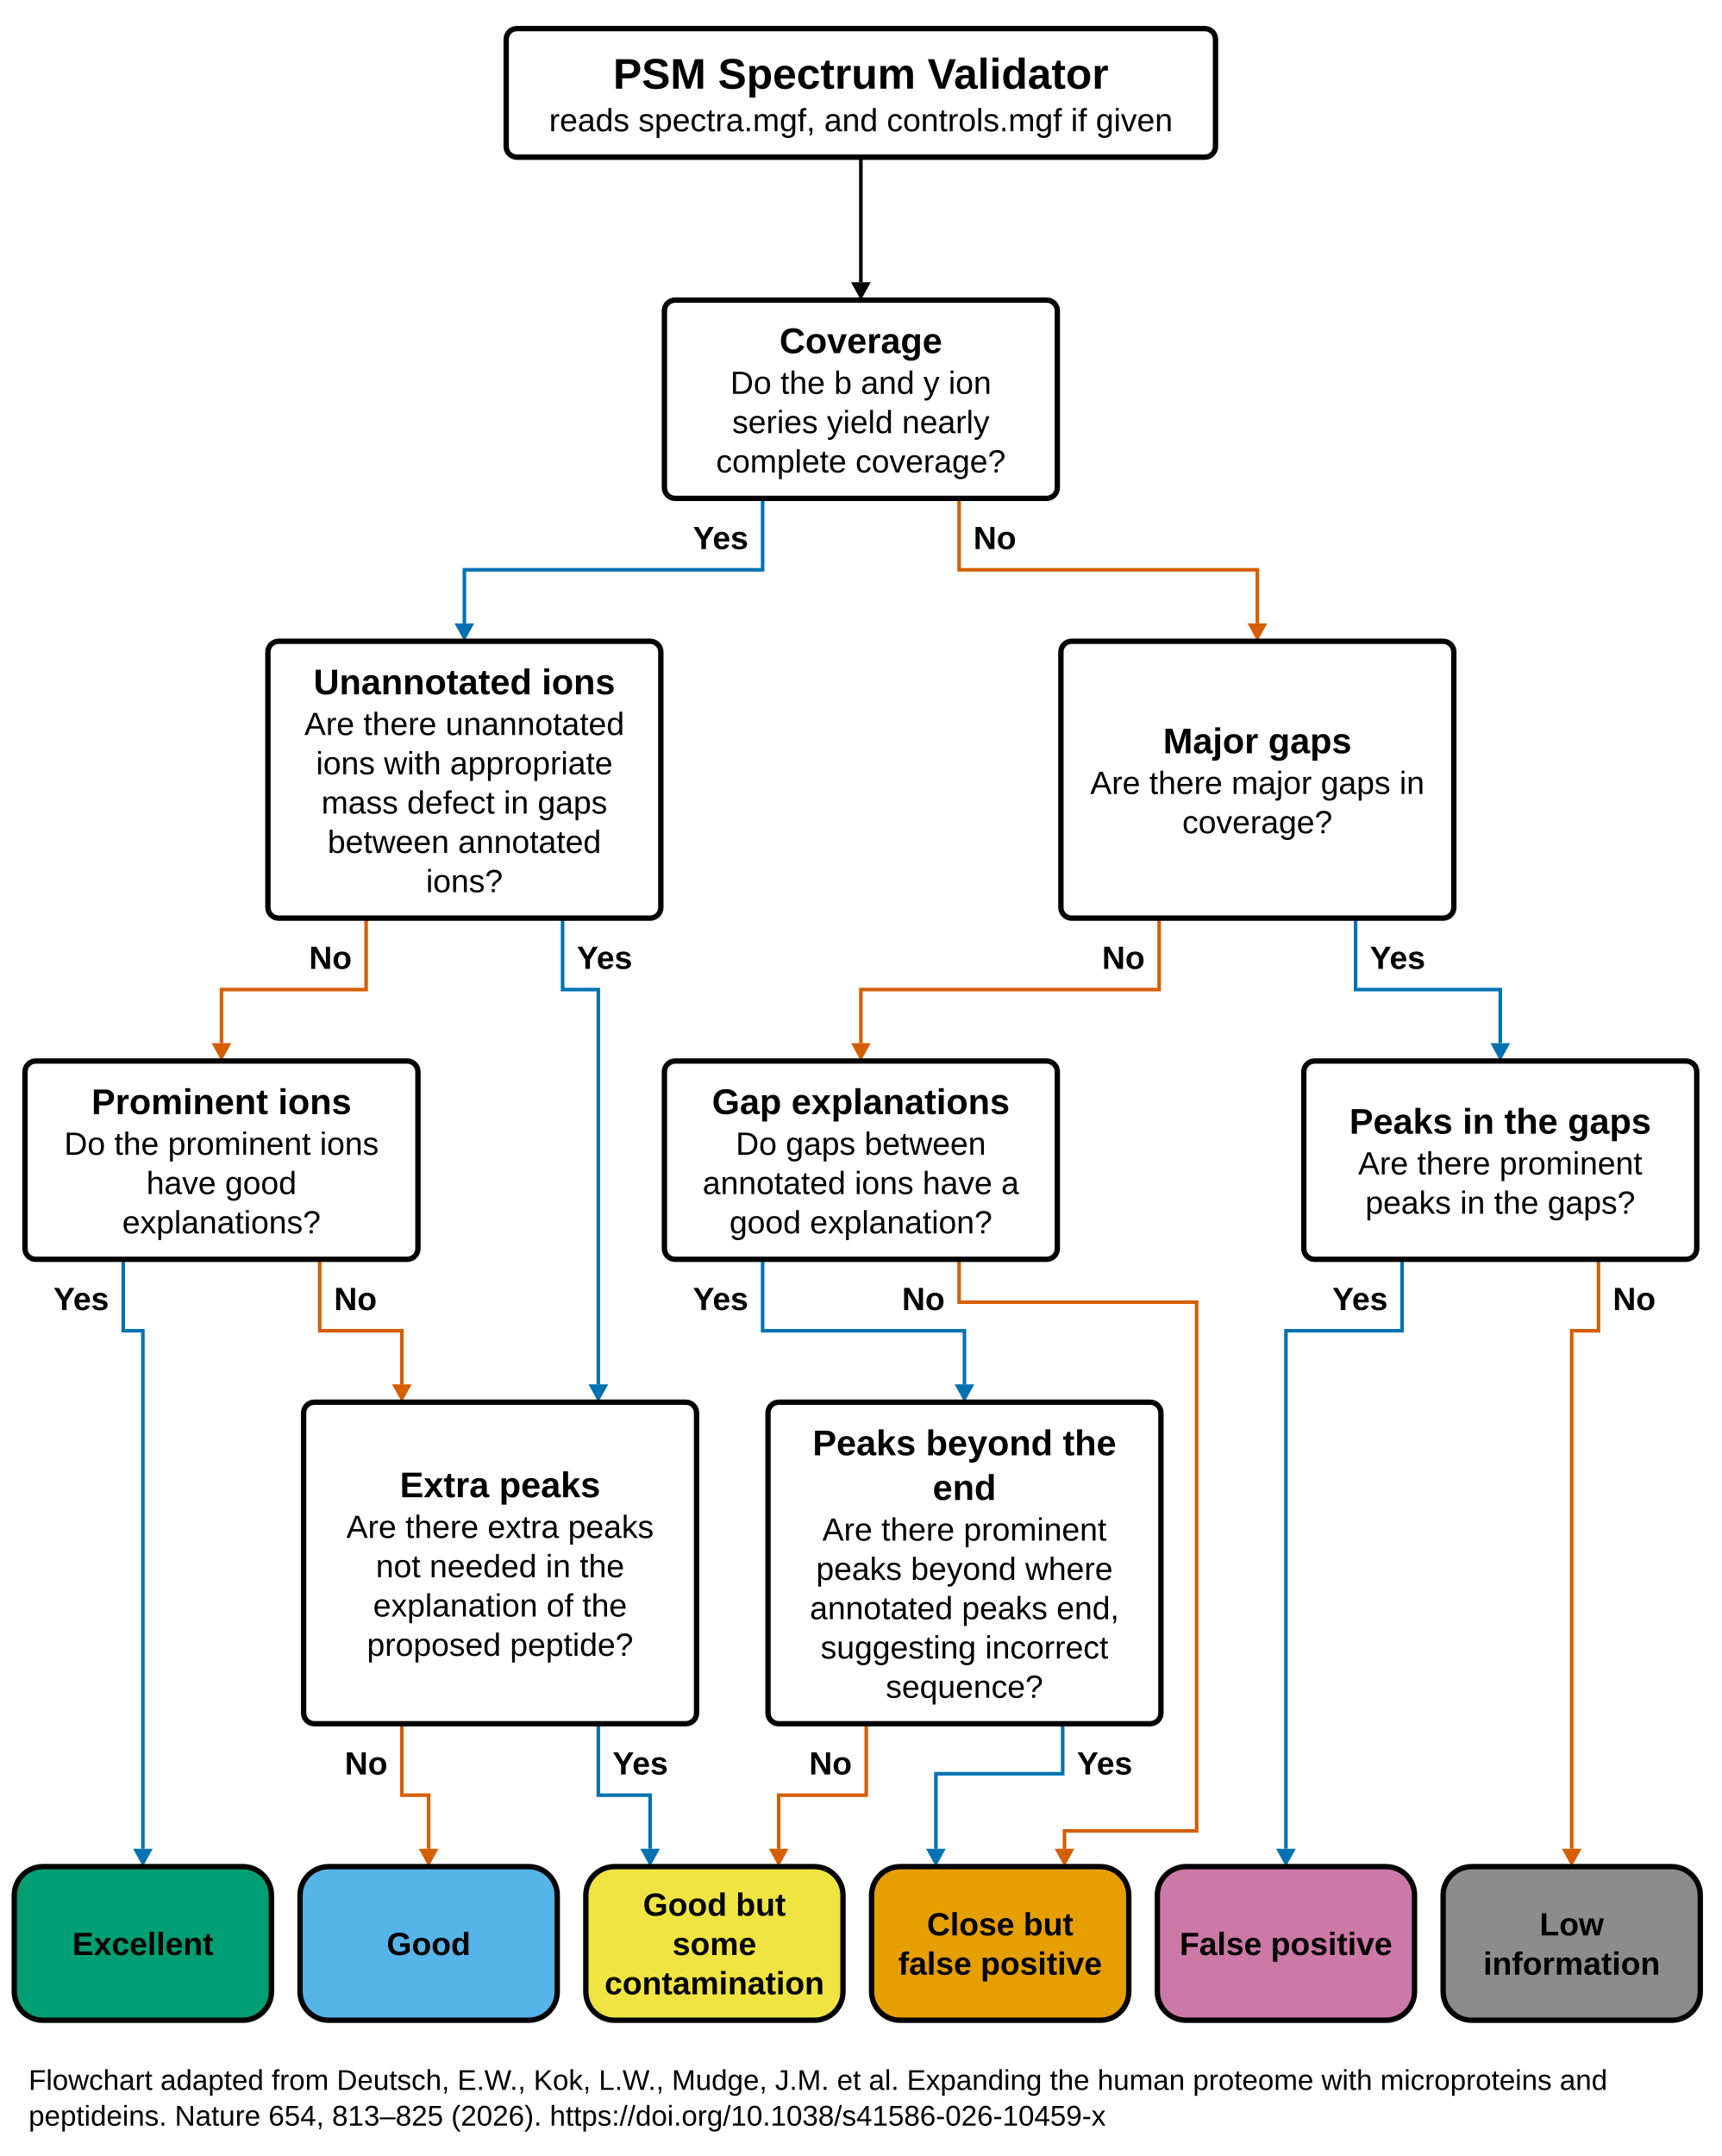
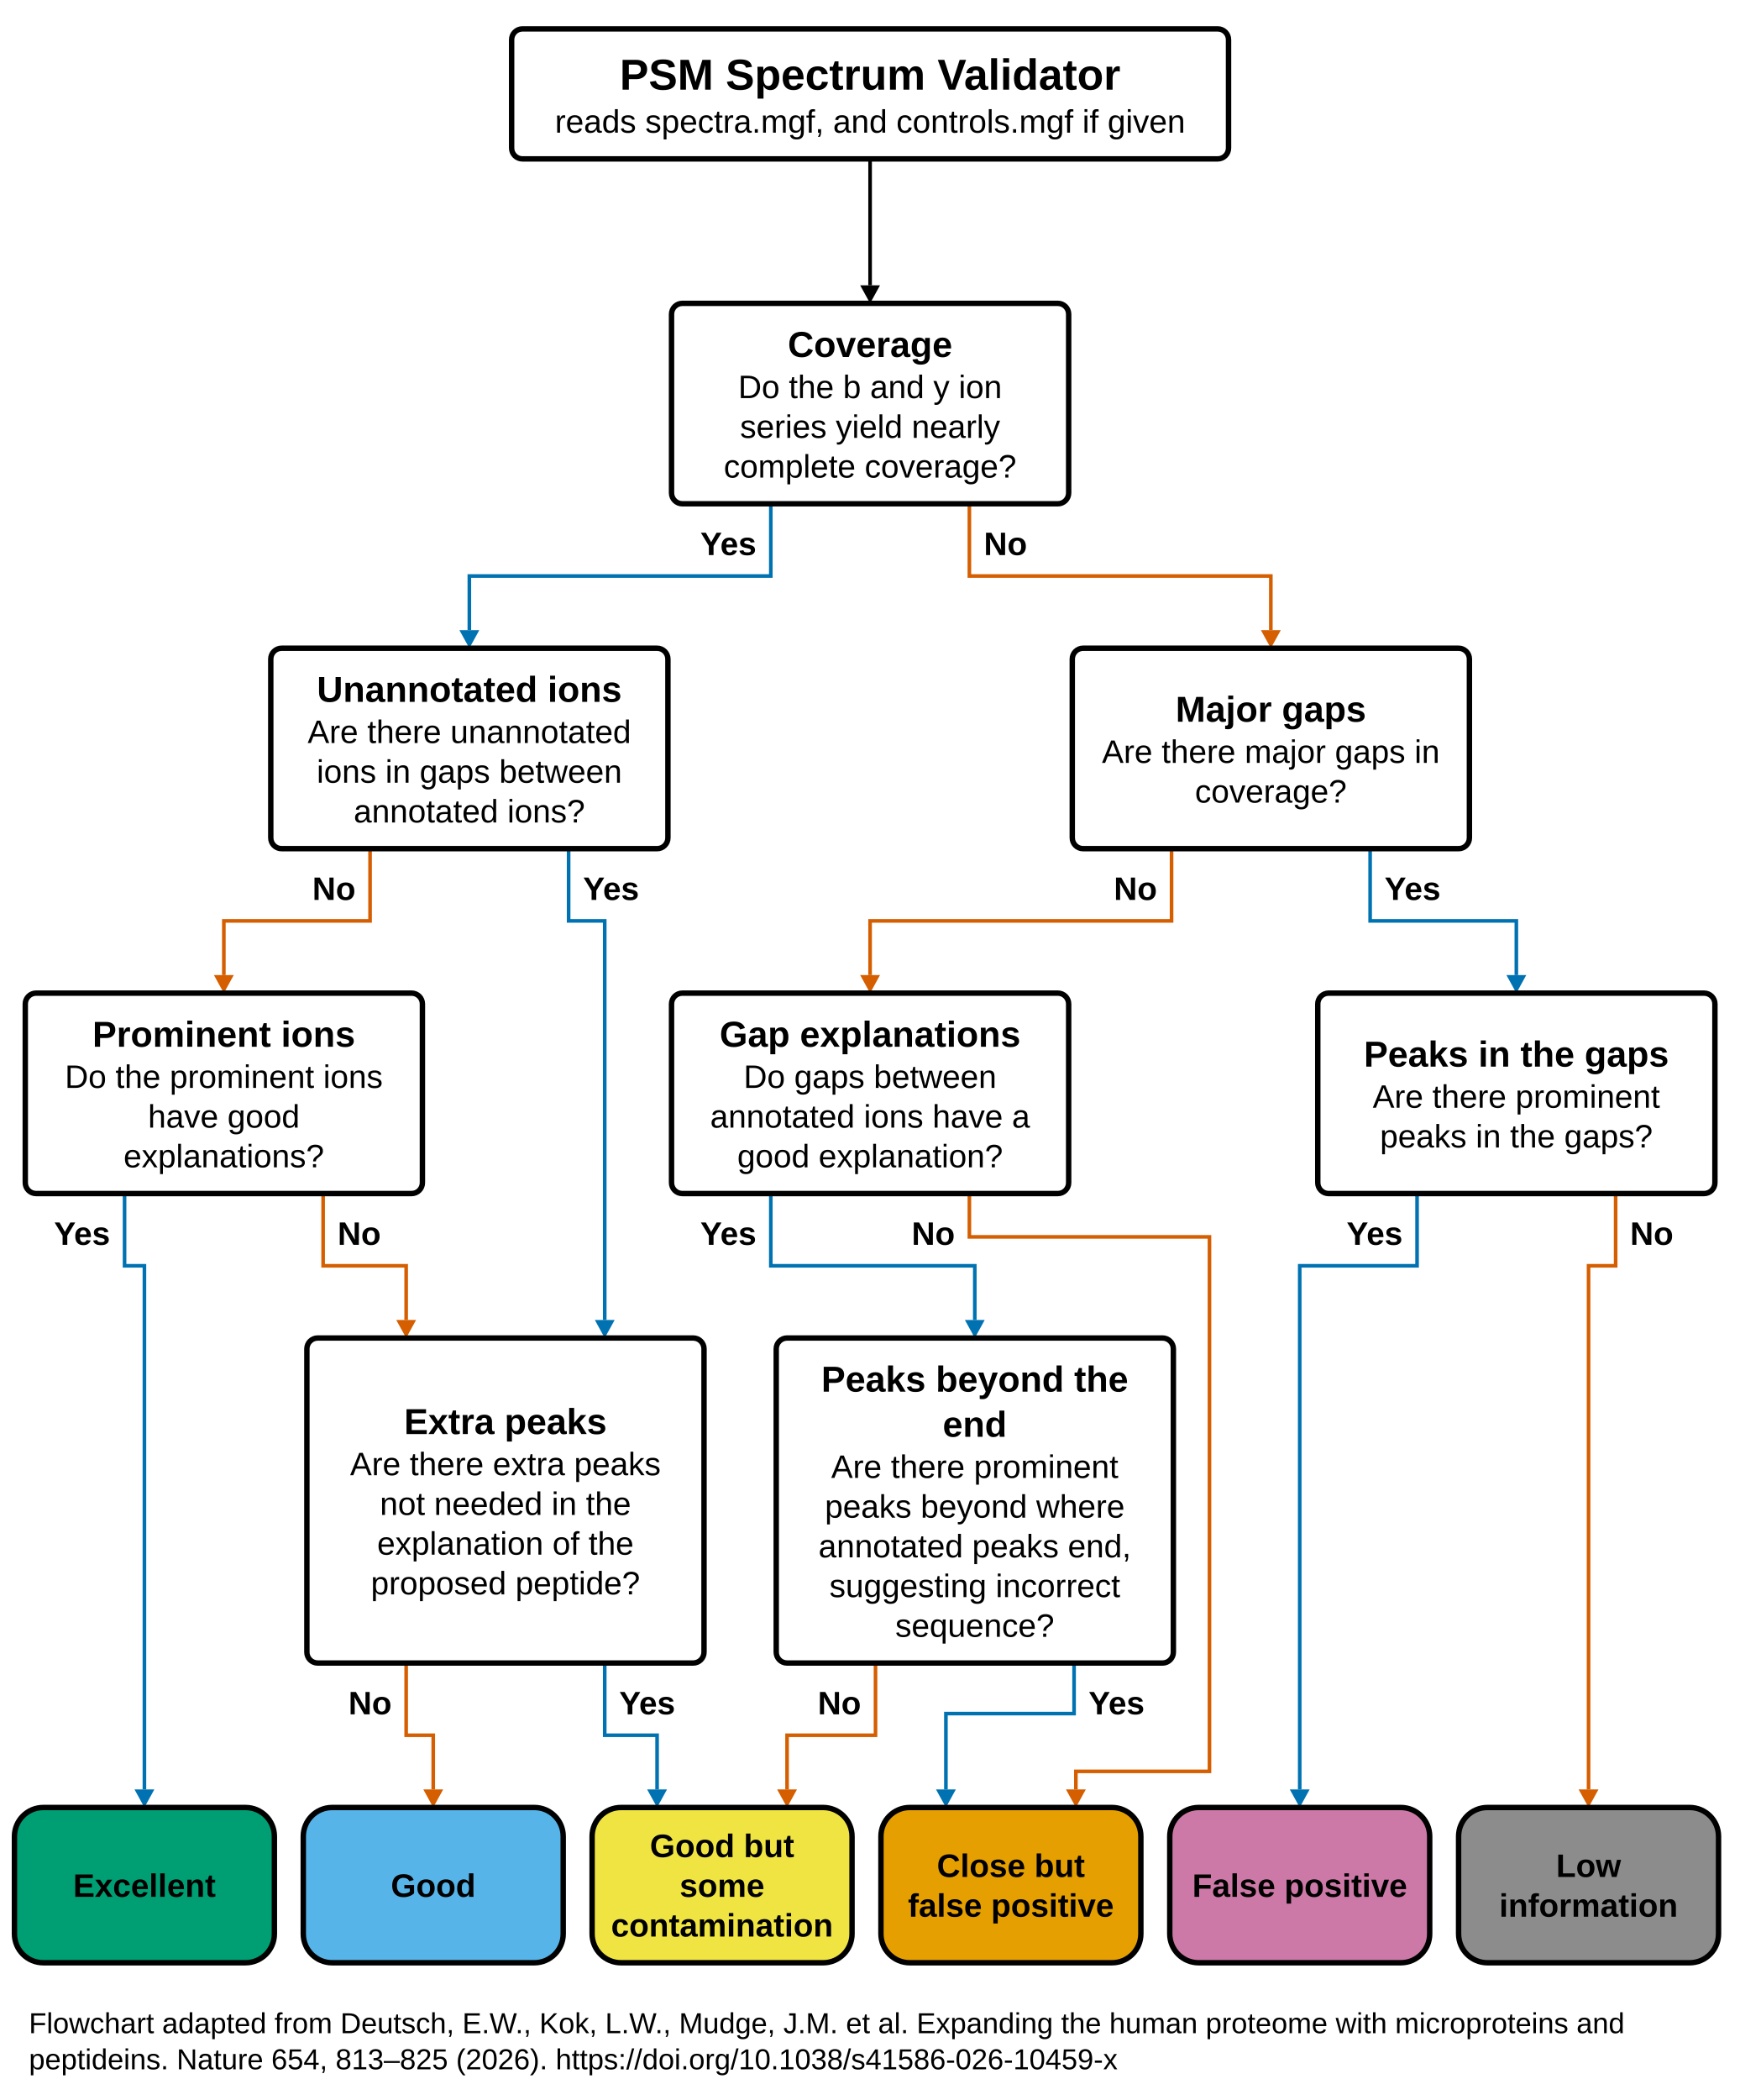
- <svg xmlns="http://www.w3.org/2000/svg" width="170mm" height="212.9mm" viewBox="0 0 481.89 603.5">
+ <svg xmlns="http://www.w3.org/2000/svg" width="170mm" height="205.14mm" viewBox="0 0 481.89 581.5">
  <g id="edge-start-q1">
    <path d="M241 44 L241 79" style="fill:none;stroke:rgb(0, 0, 0);stroke-width:1" />
    <path d="M241 84 L238.25 79 L243.75 79 Z" style="fill:rgb(0, 0, 0);stroke:none" />
  </g>
  <g id="edge-q1-yes">
    <path d="M213.5 139.5 L213.5 159.5 L130 159.5 L130 174.5" style="fill:none;stroke:rgb(0, 114, 178);stroke-width:1" />
    <path d="M130 179.5 L127.25 174.5 L132.75 174.5 Z" style="fill:rgb(0, 114, 178);stroke:none" />
  </g>
  <g id="edge-q1-no">
    <path d="M268.5 139.5 L268.5 159.5 L352 159.5 L352 174.5" style="fill:none;stroke:rgb(213, 94, 0);stroke-width:1" />
    <path d="M352 179.5 L349.25 174.5 L354.75 174.5 Z" style="fill:rgb(213, 94, 0);stroke:none" />
  </g>
  <g id="edge-q2-yes">
-     <path d="M157.5 257 L157.5 277 L167.5 277 L167.5 387.5" style="fill:none;stroke:rgb(0, 114, 178);stroke-width:1" />
-     <path d="M167.5 392.5 L164.75 387.5 L170.25 387.5 Z" style="fill:rgb(0, 114, 178);stroke:none" />
+     <path d="M157.5 235 L157.5 255 L167.5 255 L167.5 365.5" style="fill:none;stroke:rgb(0, 114, 178);stroke-width:1" />
+     <path d="M167.5 370.5 L164.75 365.5 L170.25 365.5 Z" style="fill:rgb(0, 114, 178);stroke:none" />
  </g>
  <g id="edge-q2-no">
-     <path d="M102.5 257 L102.5 277 L62 277 L62 292" style="fill:none;stroke:rgb(213, 94, 0);stroke-width:1" />
-     <path d="M62 297 L59.25 292 L64.75 292 Z" style="fill:rgb(213, 94, 0);stroke:none" />
+     <path d="M102.5 235 L102.5 255 L62 255 L62 270" style="fill:none;stroke:rgb(213, 94, 0);stroke-width:1" />
+     <path d="M62 275 L59.25 270 L64.75 270 Z" style="fill:rgb(213, 94, 0);stroke:none" />
  </g>
  <g id="edge-q3-yes">
-     <path d="M34.5 352.5 L34.5 372.5 L40 372.5 L40 517.5" style="fill:none;stroke:rgb(0, 114, 178);stroke-width:1" />
-     <path d="M40 522.5 L37.25 517.5 L42.75 517.5 Z" style="fill:rgb(0, 114, 178);stroke:none" />
+     <path d="M34.5 330.5 L34.5 350.5 L40 350.5 L40 495.5" style="fill:none;stroke:rgb(0, 114, 178);stroke-width:1" />
+     <path d="M40 500.5 L37.25 495.5 L42.75 495.5 Z" style="fill:rgb(0, 114, 178);stroke:none" />
  </g>
  <g id="edge-q3-no">
-     <path d="M89.5 352.5 L89.5 372.5 L112.5 372.5 L112.5 387.5" style="fill:none;stroke:rgb(213, 94, 0);stroke-width:1" />
-     <path d="M112.5 392.5 L109.75 387.5 L115.25 387.5 Z" style="fill:rgb(213, 94, 0);stroke:none" />
+     <path d="M89.5 330.5 L89.5 350.5 L112.5 350.5 L112.5 365.5" style="fill:none;stroke:rgb(213, 94, 0);stroke-width:1" />
+     <path d="M112.5 370.5 L109.75 365.5 L115.25 365.5 Z" style="fill:rgb(213, 94, 0);stroke:none" />
  </g>
  <g id="edge-q4-yes">
-     <path d="M167.5 482.5 L167.5 502.5 L182 502.5 L182 517.5" style="fill:none;stroke:rgb(0, 114, 178);stroke-width:1" />
-     <path d="M182 522.5 L179.25 517.5 L184.75 517.5 Z" style="fill:rgb(0, 114, 178);stroke:none" />
+     <path d="M167.5 460.5 L167.5 480.5 L182 480.5 L182 495.5" style="fill:none;stroke:rgb(0, 114, 178);stroke-width:1" />
+     <path d="M182 500.5 L179.25 495.5 L184.75 495.5 Z" style="fill:rgb(0, 114, 178);stroke:none" />
  </g>
  <g id="edge-q4-no">
-     <path d="M112.5 482.5 L112.5 502.5 L120 502.5 L120 517.5" style="fill:none;stroke:rgb(213, 94, 0);stroke-width:1" />
-     <path d="M120 522.5 L117.25 517.5 L122.75 517.5 Z" style="fill:rgb(213, 94, 0);stroke:none" />
+     <path d="M112.5 460.5 L112.5 480.5 L120 480.5 L120 495.5" style="fill:none;stroke:rgb(213, 94, 0);stroke-width:1" />
+     <path d="M120 500.5 L117.25 495.5 L122.75 495.5 Z" style="fill:rgb(213, 94, 0);stroke:none" />
  </g>
  <g id="edge-q7-yes">
-     <path d="M379.5 257 L379.5 277 L420 277 L420 292" style="fill:none;stroke:rgb(0, 114, 178);stroke-width:1" />
-     <path d="M420 297 L417.25 292 L422.75 292 Z" style="fill:rgb(0, 114, 178);stroke:none" />
+     <path d="M379.5 235 L379.5 255 L420 255 L420 270" style="fill:none;stroke:rgb(0, 114, 178);stroke-width:1" />
+     <path d="M420 275 L417.25 270 L422.75 270 Z" style="fill:rgb(0, 114, 178);stroke:none" />
  </g>
  <g id="edge-q7-no">
-     <path d="M324.5 257 L324.5 277 L241 277 L241 292" style="fill:none;stroke:rgb(213, 94, 0);stroke-width:1" />
-     <path d="M241 297 L238.25 292 L243.75 292 Z" style="fill:rgb(213, 94, 0);stroke:none" />
+     <path d="M324.5 235 L324.5 255 L241 255 L241 270" style="fill:none;stroke:rgb(213, 94, 0);stroke-width:1" />
+     <path d="M241 275 L238.25 270 L243.75 270 Z" style="fill:rgb(213, 94, 0);stroke:none" />
  </g>
  <g id="edge-q5-yes">
-     <path d="M213.5 352.5 L213.5 372.5 L270 372.5 L270 387.5" style="fill:none;stroke:rgb(0, 114, 178);stroke-width:1" />
-     <path d="M270 392.5 L267.25 387.5 L272.75 387.5 Z" style="fill:rgb(0, 114, 178);stroke:none" />
+     <path d="M213.5 330.5 L213.5 350.5 L270 350.5 L270 365.5" style="fill:none;stroke:rgb(0, 114, 178);stroke-width:1" />
+     <path d="M270 370.5 L267.25 365.5 L272.75 365.5 Z" style="fill:rgb(0, 114, 178);stroke:none" />
  </g>
  <g id="edge-q5-no">
-     <path d="M268.5 352.5 L268.5 364.5 L335 364.5 L335 512.5 L298 512.5 L298 517.5" style="fill:none;stroke:rgb(213, 94, 0);stroke-width:1" />
-     <path d="M298 522.5 L295.25 517.5 L300.75 517.5 Z" style="fill:rgb(213, 94, 0);stroke:none" />
+     <path d="M268.5 330.5 L268.5 342.5 L335 342.5 L335 490.5 L298 490.5 L298 495.5" style="fill:none;stroke:rgb(213, 94, 0);stroke-width:1" />
+     <path d="M298 500.5 L295.25 495.5 L300.75 495.5 Z" style="fill:rgb(213, 94, 0);stroke:none" />
  </g>
  <g id="edge-q6-yes">
-     <path d="M297.5 482.5 L297.5 496.5 L262 496.5 L262 517.5" style="fill:none;stroke:rgb(0, 114, 178);stroke-width:1" />
-     <path d="M262 522.5 L259.25 517.5 L264.75 517.5 Z" style="fill:rgb(0, 114, 178);stroke:none" />
+     <path d="M297.5 460.5 L297.5 474.5 L262 474.5 L262 495.5" style="fill:none;stroke:rgb(0, 114, 178);stroke-width:1" />
+     <path d="M262 500.5 L259.25 495.5 L264.75 495.5 Z" style="fill:rgb(0, 114, 178);stroke:none" />
  </g>
  <g id="edge-q6-no">
-     <path d="M242.5 482.5 L242.5 502.5 L218 502.5 L218 517.5" style="fill:none;stroke:rgb(213, 94, 0);stroke-width:1" />
-     <path d="M218 522.5 L215.25 517.5 L220.75 517.5 Z" style="fill:rgb(213, 94, 0);stroke:none" />
+     <path d="M242.5 460.5 L242.5 480.5 L218 480.5 L218 495.5" style="fill:none;stroke:rgb(213, 94, 0);stroke-width:1" />
+     <path d="M218 500.5 L215.25 495.5 L220.75 495.5 Z" style="fill:rgb(213, 94, 0);stroke:none" />
  </g>
  <g id="edge-q8-yes">
-     <path d="M392.5 352.5 L392.5 372.5 L360 372.5 L360 517.5" style="fill:none;stroke:rgb(0, 114, 178);stroke-width:1" />
-     <path d="M360 522.5 L357.25 517.5 L362.75 517.5 Z" style="fill:rgb(0, 114, 178);stroke:none" />
+     <path d="M392.5 330.5 L392.5 350.5 L360 350.5 L360 495.5" style="fill:none;stroke:rgb(0, 114, 178);stroke-width:1" />
+     <path d="M360 500.5 L357.25 495.5 L362.75 495.5 Z" style="fill:rgb(0, 114, 178);stroke:none" />
  </g>
  <g id="edge-q8-no">
-     <path d="M447.5 352.5 L447.5 372.5 L440 372.5 L440 517.5" style="fill:none;stroke:rgb(213, 94, 0);stroke-width:1" />
-     <path d="M440 522.5 L437.25 517.5 L442.75 517.5 Z" style="fill:rgb(213, 94, 0);stroke:none" />
+     <path d="M447.5 330.5 L447.5 350.5 L440 350.5 L440 495.5" style="fill:none;stroke:rgb(213, 94, 0);stroke-width:1" />
+     <path d="M440 500.5 L437.25 495.5 L442.75 495.5 Z" style="fill:rgb(213, 94, 0);stroke:none" />
  </g>
  <g id="start-start">
    <rect x="141.71" y="8" width="198.57" height="36" rx="3" style="fill:none;stroke:rgb(0, 0, 0);stroke-width:1.5" />
    <text x="241" y="24.82" text-anchor="middle" style="fill:rgb(0, 0, 0);stroke:none;font-family:Arial, 'Liberation Sans', Helvetica, sans-serif;font-size:12px;font-weight:700">PSM Spectrum Validator</text>
    <text x="241" y="36.74" text-anchor="middle" style="fill:rgb(0, 0, 0);stroke:none;font-family:Arial, 'Liberation Sans', Helvetica, sans-serif;font-size:9px;font-weight:400">reads spectra.mgf, and controls.mgf if given</text>
  </g>
  <g id="question-q1">
    <rect x="186" y="84" width="110" height="55.5" rx="3" style="fill:none;stroke:rgb(0, 0, 0);stroke-width:1.5" />
    <text x="241" y="98.85" text-anchor="middle" style="fill:rgb(0, 0, 0);stroke:none;font-family:Arial, 'Liberation Sans', Helvetica, sans-serif;font-size:10px;font-weight:700">Coverage</text>
    <text x="241" y="110.24" text-anchor="middle" style="fill:rgb(0, 0, 0);stroke:none;font-family:Arial, 'Liberation Sans', Helvetica, sans-serif;font-size:9px;font-weight:400">Do the b and y ion</text>
    <text x="241" y="121.24" text-anchor="middle" style="fill:rgb(0, 0, 0);stroke:none;font-family:Arial, 'Liberation Sans', Helvetica, sans-serif;font-size:9px;font-weight:400">series yield nearly</text>
    <text x="241" y="132.24" text-anchor="middle" style="fill:rgb(0, 0, 0);stroke:none;font-family:Arial, 'Liberation Sans', Helvetica, sans-serif;font-size:9px;font-weight:400">complete coverage?</text>
  </g>
  <g id="question-q2">
-     <rect x="75" y="179.5" width="110" height="77.5" rx="3" style="fill:none;stroke:rgb(0, 0, 0);stroke-width:1.5" />
+     <rect x="75" y="179.5" width="110" height="55.5" rx="3" style="fill:none;stroke:rgb(0, 0, 0);stroke-width:1.5" />
    <text x="130" y="194.35" text-anchor="middle" style="fill:rgb(0, 0, 0);stroke:none;font-family:Arial, 'Liberation Sans', Helvetica, sans-serif;font-size:10px;font-weight:700">Unannotated ions</text>
    <text x="130" y="205.74" text-anchor="middle" style="fill:rgb(0, 0, 0);stroke:none;font-family:Arial, 'Liberation Sans', Helvetica, sans-serif;font-size:9px;font-weight:400">Are there unannotated</text>
-     <text x="130" y="216.74" text-anchor="middle" style="fill:rgb(0, 0, 0);stroke:none;font-family:Arial, 'Liberation Sans', Helvetica, sans-serif;font-size:9px;font-weight:400">ions with appropriate</text>
-     <text x="130" y="227.74" text-anchor="middle" style="fill:rgb(0, 0, 0);stroke:none;font-family:Arial, 'Liberation Sans', Helvetica, sans-serif;font-size:9px;font-weight:400">mass defect in gaps</text>
-     <text x="130" y="238.74" text-anchor="middle" style="fill:rgb(0, 0, 0);stroke:none;font-family:Arial, 'Liberation Sans', Helvetica, sans-serif;font-size:9px;font-weight:400">between annotated</text>
-     <text x="130" y="249.74" text-anchor="middle" style="fill:rgb(0, 0, 0);stroke:none;font-family:Arial, 'Liberation Sans', Helvetica, sans-serif;font-size:9px;font-weight:400">ions?</text>
+     <text x="130" y="216.74" text-anchor="middle" style="fill:rgb(0, 0, 0);stroke:none;font-family:Arial, 'Liberation Sans', Helvetica, sans-serif;font-size:9px;font-weight:400">ions in gaps between</text>
+     <text x="130" y="227.74" text-anchor="middle" style="fill:rgb(0, 0, 0);stroke:none;font-family:Arial, 'Liberation Sans', Helvetica, sans-serif;font-size:9px;font-weight:400">annotated ions?</text>
  </g>
  <g id="question-q7">
-     <rect x="297" y="179.5" width="110" height="77.5" rx="3" style="fill:none;stroke:rgb(0, 0, 0);stroke-width:1.5" />
-     <text x="352" y="210.85" text-anchor="middle" style="fill:rgb(0, 0, 0);stroke:none;font-family:Arial, 'Liberation Sans', Helvetica, sans-serif;font-size:10px;font-weight:700">Major gaps</text>
-     <text x="352" y="222.24" text-anchor="middle" style="fill:rgb(0, 0, 0);stroke:none;font-family:Arial, 'Liberation Sans', Helvetica, sans-serif;font-size:9px;font-weight:400">Are there major gaps in</text>
-     <text x="352" y="233.24" text-anchor="middle" style="fill:rgb(0, 0, 0);stroke:none;font-family:Arial, 'Liberation Sans', Helvetica, sans-serif;font-size:9px;font-weight:400">coverage?</text>
+     <rect x="297" y="179.5" width="110" height="55.5" rx="3" style="fill:none;stroke:rgb(0, 0, 0);stroke-width:1.5" />
+     <text x="352" y="199.85" text-anchor="middle" style="fill:rgb(0, 0, 0);stroke:none;font-family:Arial, 'Liberation Sans', Helvetica, sans-serif;font-size:10px;font-weight:700">Major gaps</text>
+     <text x="352" y="211.24" text-anchor="middle" style="fill:rgb(0, 0, 0);stroke:none;font-family:Arial, 'Liberation Sans', Helvetica, sans-serif;font-size:9px;font-weight:400">Are there major gaps in</text>
+     <text x="352" y="222.24" text-anchor="middle" style="fill:rgb(0, 0, 0);stroke:none;font-family:Arial, 'Liberation Sans', Helvetica, sans-serif;font-size:9px;font-weight:400">coverage?</text>
  </g>
  <g id="question-q3">
-     <rect x="7" y="297" width="110" height="55.5" rx="3" style="fill:none;stroke:rgb(0, 0, 0);stroke-width:1.5" />
-     <text x="62" y="311.85" text-anchor="middle" style="fill:rgb(0, 0, 0);stroke:none;font-family:Arial, 'Liberation Sans', Helvetica, sans-serif;font-size:10px;font-weight:700">Prominent ions</text>
-     <text x="62" y="323.24" text-anchor="middle" style="fill:rgb(0, 0, 0);stroke:none;font-family:Arial, 'Liberation Sans', Helvetica, sans-serif;font-size:9px;font-weight:400">Do the prominent ions</text>
-     <text x="62" y="334.24" text-anchor="middle" style="fill:rgb(0, 0, 0);stroke:none;font-family:Arial, 'Liberation Sans', Helvetica, sans-serif;font-size:9px;font-weight:400">have good</text>
-     <text x="62" y="345.24" text-anchor="middle" style="fill:rgb(0, 0, 0);stroke:none;font-family:Arial, 'Liberation Sans', Helvetica, sans-serif;font-size:9px;font-weight:400">explanations?</text>
+     <rect x="7" y="275" width="110" height="55.5" rx="3" style="fill:none;stroke:rgb(0, 0, 0);stroke-width:1.5" />
+     <text x="62" y="289.85" text-anchor="middle" style="fill:rgb(0, 0, 0);stroke:none;font-family:Arial, 'Liberation Sans', Helvetica, sans-serif;font-size:10px;font-weight:700">Prominent ions</text>
+     <text x="62" y="301.24" text-anchor="middle" style="fill:rgb(0, 0, 0);stroke:none;font-family:Arial, 'Liberation Sans', Helvetica, sans-serif;font-size:9px;font-weight:400">Do the prominent ions</text>
+     <text x="62" y="312.24" text-anchor="middle" style="fill:rgb(0, 0, 0);stroke:none;font-family:Arial, 'Liberation Sans', Helvetica, sans-serif;font-size:9px;font-weight:400">have good</text>
+     <text x="62" y="323.24" text-anchor="middle" style="fill:rgb(0, 0, 0);stroke:none;font-family:Arial, 'Liberation Sans', Helvetica, sans-serif;font-size:9px;font-weight:400">explanations?</text>
  </g>
  <g id="question-q5">
-     <rect x="186" y="297" width="110" height="55.5" rx="3" style="fill:none;stroke:rgb(0, 0, 0);stroke-width:1.5" />
-     <text x="241" y="311.85" text-anchor="middle" style="fill:rgb(0, 0, 0);stroke:none;font-family:Arial, 'Liberation Sans', Helvetica, sans-serif;font-size:10px;font-weight:700">Gap explanations</text>
-     <text x="241" y="323.24" text-anchor="middle" style="fill:rgb(0, 0, 0);stroke:none;font-family:Arial, 'Liberation Sans', Helvetica, sans-serif;font-size:9px;font-weight:400">Do gaps between</text>
-     <text x="241" y="334.24" text-anchor="middle" style="fill:rgb(0, 0, 0);stroke:none;font-family:Arial, 'Liberation Sans', Helvetica, sans-serif;font-size:9px;font-weight:400">annotated ions have a</text>
-     <text x="241" y="345.24" text-anchor="middle" style="fill:rgb(0, 0, 0);stroke:none;font-family:Arial, 'Liberation Sans', Helvetica, sans-serif;font-size:9px;font-weight:400">good explanation?</text>
+     <rect x="186" y="275" width="110" height="55.5" rx="3" style="fill:none;stroke:rgb(0, 0, 0);stroke-width:1.5" />
+     <text x="241" y="289.85" text-anchor="middle" style="fill:rgb(0, 0, 0);stroke:none;font-family:Arial, 'Liberation Sans', Helvetica, sans-serif;font-size:10px;font-weight:700">Gap explanations</text>
+     <text x="241" y="301.24" text-anchor="middle" style="fill:rgb(0, 0, 0);stroke:none;font-family:Arial, 'Liberation Sans', Helvetica, sans-serif;font-size:9px;font-weight:400">Do gaps between</text>
+     <text x="241" y="312.24" text-anchor="middle" style="fill:rgb(0, 0, 0);stroke:none;font-family:Arial, 'Liberation Sans', Helvetica, sans-serif;font-size:9px;font-weight:400">annotated ions have a</text>
+     <text x="241" y="323.24" text-anchor="middle" style="fill:rgb(0, 0, 0);stroke:none;font-family:Arial, 'Liberation Sans', Helvetica, sans-serif;font-size:9px;font-weight:400">good explanation?</text>
  </g>
  <g id="question-q8">
-     <rect x="365" y="297" width="110" height="55.5" rx="3" style="fill:none;stroke:rgb(0, 0, 0);stroke-width:1.5" />
-     <text x="420" y="317.35" text-anchor="middle" style="fill:rgb(0, 0, 0);stroke:none;font-family:Arial, 'Liberation Sans', Helvetica, sans-serif;font-size:10px;font-weight:700">Peaks in the gaps</text>
-     <text x="420" y="328.74" text-anchor="middle" style="fill:rgb(0, 0, 0);stroke:none;font-family:Arial, 'Liberation Sans', Helvetica, sans-serif;font-size:9px;font-weight:400">Are there prominent</text>
-     <text x="420" y="339.74" text-anchor="middle" style="fill:rgb(0, 0, 0);stroke:none;font-family:Arial, 'Liberation Sans', Helvetica, sans-serif;font-size:9px;font-weight:400">peaks in the gaps?</text>
+     <rect x="365" y="275" width="110" height="55.5" rx="3" style="fill:none;stroke:rgb(0, 0, 0);stroke-width:1.5" />
+     <text x="420" y="295.35" text-anchor="middle" style="fill:rgb(0, 0, 0);stroke:none;font-family:Arial, 'Liberation Sans', Helvetica, sans-serif;font-size:10px;font-weight:700">Peaks in the gaps</text>
+     <text x="420" y="306.74" text-anchor="middle" style="fill:rgb(0, 0, 0);stroke:none;font-family:Arial, 'Liberation Sans', Helvetica, sans-serif;font-size:9px;font-weight:400">Are there prominent</text>
+     <text x="420" y="317.74" text-anchor="middle" style="fill:rgb(0, 0, 0);stroke:none;font-family:Arial, 'Liberation Sans', Helvetica, sans-serif;font-size:9px;font-weight:400">peaks in the gaps?</text>
  </g>
  <g id="question-q4">
-     <rect x="85" y="392.5" width="110" height="90" rx="3" style="fill:none;stroke:rgb(0, 0, 0);stroke-width:1.5" />
-     <text x="140" y="419.1" text-anchor="middle" style="fill:rgb(0, 0, 0);stroke:none;font-family:Arial, 'Liberation Sans', Helvetica, sans-serif;font-size:10px;font-weight:700">Extra peaks</text>
-     <text x="140" y="430.49" text-anchor="middle" style="fill:rgb(0, 0, 0);stroke:none;font-family:Arial, 'Liberation Sans', Helvetica, sans-serif;font-size:9px;font-weight:400">Are there extra peaks</text>
-     <text x="140" y="441.49" text-anchor="middle" style="fill:rgb(0, 0, 0);stroke:none;font-family:Arial, 'Liberation Sans', Helvetica, sans-serif;font-size:9px;font-weight:400">not needed in the</text>
-     <text x="140" y="452.49" text-anchor="middle" style="fill:rgb(0, 0, 0);stroke:none;font-family:Arial, 'Liberation Sans', Helvetica, sans-serif;font-size:9px;font-weight:400">explanation of the</text>
-     <text x="140" y="463.49" text-anchor="middle" style="fill:rgb(0, 0, 0);stroke:none;font-family:Arial, 'Liberation Sans', Helvetica, sans-serif;font-size:9px;font-weight:400">proposed peptide?</text>
+     <rect x="85" y="370.5" width="110" height="90" rx="3" style="fill:none;stroke:rgb(0, 0, 0);stroke-width:1.5" />
+     <text x="140" y="397.1" text-anchor="middle" style="fill:rgb(0, 0, 0);stroke:none;font-family:Arial, 'Liberation Sans', Helvetica, sans-serif;font-size:10px;font-weight:700">Extra peaks</text>
+     <text x="140" y="408.49" text-anchor="middle" style="fill:rgb(0, 0, 0);stroke:none;font-family:Arial, 'Liberation Sans', Helvetica, sans-serif;font-size:9px;font-weight:400">Are there extra peaks</text>
+     <text x="140" y="419.49" text-anchor="middle" style="fill:rgb(0, 0, 0);stroke:none;font-family:Arial, 'Liberation Sans', Helvetica, sans-serif;font-size:9px;font-weight:400">not needed in the</text>
+     <text x="140" y="430.49" text-anchor="middle" style="fill:rgb(0, 0, 0);stroke:none;font-family:Arial, 'Liberation Sans', Helvetica, sans-serif;font-size:9px;font-weight:400">explanation of the</text>
+     <text x="140" y="441.49" text-anchor="middle" style="fill:rgb(0, 0, 0);stroke:none;font-family:Arial, 'Liberation Sans', Helvetica, sans-serif;font-size:9px;font-weight:400">proposed peptide?</text>
  </g>
  <g id="question-q6">
-     <rect x="215" y="392.5" width="110" height="90" rx="3" style="fill:none;stroke:rgb(0, 0, 0);stroke-width:1.5" />
-     <text x="270" y="407.35" text-anchor="middle" style="fill:rgb(0, 0, 0);stroke:none;font-family:Arial, 'Liberation Sans', Helvetica, sans-serif;font-size:10px;font-weight:700">Peaks beyond the</text>
-     <text x="270" y="419.85" text-anchor="middle" style="fill:rgb(0, 0, 0);stroke:none;font-family:Arial, 'Liberation Sans', Helvetica, sans-serif;font-size:10px;font-weight:700">end</text>
-     <text x="270" y="431.24" text-anchor="middle" style="fill:rgb(0, 0, 0);stroke:none;font-family:Arial, 'Liberation Sans', Helvetica, sans-serif;font-size:9px;font-weight:400">Are there prominent</text>
-     <text x="270" y="442.24" text-anchor="middle" style="fill:rgb(0, 0, 0);stroke:none;font-family:Arial, 'Liberation Sans', Helvetica, sans-serif;font-size:9px;font-weight:400">peaks beyond where</text>
-     <text x="270" y="453.24" text-anchor="middle" style="fill:rgb(0, 0, 0);stroke:none;font-family:Arial, 'Liberation Sans', Helvetica, sans-serif;font-size:9px;font-weight:400">annotated peaks end,</text>
-     <text x="270" y="464.24" text-anchor="middle" style="fill:rgb(0, 0, 0);stroke:none;font-family:Arial, 'Liberation Sans', Helvetica, sans-serif;font-size:9px;font-weight:400">suggesting incorrect</text>
-     <text x="270" y="475.24" text-anchor="middle" style="fill:rgb(0, 0, 0);stroke:none;font-family:Arial, 'Liberation Sans', Helvetica, sans-serif;font-size:9px;font-weight:400">sequence?</text>
+     <rect x="215" y="370.5" width="110" height="90" rx="3" style="fill:none;stroke:rgb(0, 0, 0);stroke-width:1.5" />
+     <text x="270" y="385.35" text-anchor="middle" style="fill:rgb(0, 0, 0);stroke:none;font-family:Arial, 'Liberation Sans', Helvetica, sans-serif;font-size:10px;font-weight:700">Peaks beyond the</text>
+     <text x="270" y="397.85" text-anchor="middle" style="fill:rgb(0, 0, 0);stroke:none;font-family:Arial, 'Liberation Sans', Helvetica, sans-serif;font-size:10px;font-weight:700">end</text>
+     <text x="270" y="409.24" text-anchor="middle" style="fill:rgb(0, 0, 0);stroke:none;font-family:Arial, 'Liberation Sans', Helvetica, sans-serif;font-size:9px;font-weight:400">Are there prominent</text>
+     <text x="270" y="420.24" text-anchor="middle" style="fill:rgb(0, 0, 0);stroke:none;font-family:Arial, 'Liberation Sans', Helvetica, sans-serif;font-size:9px;font-weight:400">peaks beyond where</text>
+     <text x="270" y="431.24" text-anchor="middle" style="fill:rgb(0, 0, 0);stroke:none;font-family:Arial, 'Liberation Sans', Helvetica, sans-serif;font-size:9px;font-weight:400">annotated peaks end,</text>
+     <text x="270" y="442.24" text-anchor="middle" style="fill:rgb(0, 0, 0);stroke:none;font-family:Arial, 'Liberation Sans', Helvetica, sans-serif;font-size:9px;font-weight:400">suggesting incorrect</text>
+     <text x="270" y="453.24" text-anchor="middle" style="fill:rgb(0, 0, 0);stroke:none;font-family:Arial, 'Liberation Sans', Helvetica, sans-serif;font-size:9px;font-weight:400">sequence?</text>
  </g>
  <g id="verdict-excellent">
-     <rect x="4" y="522.5" width="72" height="43" rx="8" style="fill:rgb(0, 158, 115);stroke:rgb(0, 0, 0);stroke-width:1.5" />
-     <text x="40" y="547.24" text-anchor="middle" style="fill:rgb(0, 0, 0);stroke:none;font-family:Arial, 'Liberation Sans', Helvetica, sans-serif;font-size:9px;font-weight:700">Excellent</text>
+     <rect x="4" y="500.5" width="72" height="43" rx="8" style="fill:rgb(0, 158, 115);stroke:rgb(0, 0, 0);stroke-width:1.5" />
+     <text x="40" y="525.24" text-anchor="middle" style="fill:rgb(0, 0, 0);stroke:none;font-family:Arial, 'Liberation Sans', Helvetica, sans-serif;font-size:9px;font-weight:700">Excellent</text>
  </g>
  <g id="verdict-good">
-     <rect x="84" y="522.5" width="72" height="43" rx="8" style="fill:rgb(86, 180, 233);stroke:rgb(0, 0, 0);stroke-width:1.5" />
-     <text x="120" y="547.24" text-anchor="middle" style="fill:rgb(0, 0, 0);stroke:none;font-family:Arial, 'Liberation Sans', Helvetica, sans-serif;font-size:9px;font-weight:700">Good</text>
+     <rect x="84" y="500.5" width="72" height="43" rx="8" style="fill:rgb(86, 180, 233);stroke:rgb(0, 0, 0);stroke-width:1.5" />
+     <text x="120" y="525.24" text-anchor="middle" style="fill:rgb(0, 0, 0);stroke:none;font-family:Arial, 'Liberation Sans', Helvetica, sans-serif;font-size:9px;font-weight:700">Good</text>
  </g>
  <g id="verdict-contam">
-     <rect x="164" y="522.5" width="72" height="43" rx="8" style="fill:rgb(240, 228, 66);stroke:rgb(0, 0, 0);stroke-width:1.5" />
-     <text x="200" y="536.24" text-anchor="middle" style="fill:rgb(0, 0, 0);stroke:none;font-family:Arial, 'Liberation Sans', Helvetica, sans-serif;font-size:9px;font-weight:700">Good but</text>
-     <text x="200" y="547.24" text-anchor="middle" style="fill:rgb(0, 0, 0);stroke:none;font-family:Arial, 'Liberation Sans', Helvetica, sans-serif;font-size:9px;font-weight:700">some</text>
-     <text x="200" y="558.24" text-anchor="middle" style="fill:rgb(0, 0, 0);stroke:none;font-family:Arial, 'Liberation Sans', Helvetica, sans-serif;font-size:9px;font-weight:700">contamination</text>
+     <rect x="164" y="500.5" width="72" height="43" rx="8" style="fill:rgb(240, 228, 66);stroke:rgb(0, 0, 0);stroke-width:1.5" />
+     <text x="200" y="514.24" text-anchor="middle" style="fill:rgb(0, 0, 0);stroke:none;font-family:Arial, 'Liberation Sans', Helvetica, sans-serif;font-size:9px;font-weight:700">Good but</text>
+     <text x="200" y="525.24" text-anchor="middle" style="fill:rgb(0, 0, 0);stroke:none;font-family:Arial, 'Liberation Sans', Helvetica, sans-serif;font-size:9px;font-weight:700">some</text>
+     <text x="200" y="536.24" text-anchor="middle" style="fill:rgb(0, 0, 0);stroke:none;font-family:Arial, 'Liberation Sans', Helvetica, sans-serif;font-size:9px;font-weight:700">contamination</text>
  </g>
  <g id="verdict-close">
-     <rect x="244" y="522.5" width="72" height="43" rx="8" style="fill:rgb(230, 159, 0);stroke:rgb(0, 0, 0);stroke-width:1.5" />
-     <text x="280" y="541.74" text-anchor="middle" style="fill:rgb(0, 0, 0);stroke:none;font-family:Arial, 'Liberation Sans', Helvetica, sans-serif;font-size:9px;font-weight:700">Close but</text>
-     <text x="280" y="552.74" text-anchor="middle" style="fill:rgb(0, 0, 0);stroke:none;font-family:Arial, 'Liberation Sans', Helvetica, sans-serif;font-size:9px;font-weight:700">false positive</text>
+     <rect x="244" y="500.5" width="72" height="43" rx="8" style="fill:rgb(230, 159, 0);stroke:rgb(0, 0, 0);stroke-width:1.5" />
+     <text x="280" y="519.74" text-anchor="middle" style="fill:rgb(0, 0, 0);stroke:none;font-family:Arial, 'Liberation Sans', Helvetica, sans-serif;font-size:9px;font-weight:700">Close but</text>
+     <text x="280" y="530.74" text-anchor="middle" style="fill:rgb(0, 0, 0);stroke:none;font-family:Arial, 'Liberation Sans', Helvetica, sans-serif;font-size:9px;font-weight:700">false positive</text>
  </g>
  <g id="verdict-fp">
-     <rect x="324" y="522.5" width="72" height="43" rx="8" style="fill:rgb(204, 121, 167);stroke:rgb(0, 0, 0);stroke-width:1.5" />
-     <text x="360" y="547.24" text-anchor="middle" style="fill:rgb(0, 0, 0);stroke:none;font-family:Arial, 'Liberation Sans', Helvetica, sans-serif;font-size:9px;font-weight:700">False positive</text>
+     <rect x="324" y="500.5" width="72" height="43" rx="8" style="fill:rgb(204, 121, 167);stroke:rgb(0, 0, 0);stroke-width:1.5" />
+     <text x="360" y="525.24" text-anchor="middle" style="fill:rgb(0, 0, 0);stroke:none;font-family:Arial, 'Liberation Sans', Helvetica, sans-serif;font-size:9px;font-weight:700">False positive</text>
  </g>
  <g id="verdict-lowinfo">
-     <rect x="404" y="522.5" width="72" height="43" rx="8" style="fill:rgb(140, 140, 140);stroke:rgb(0, 0, 0);stroke-width:1.5" />
-     <text x="440" y="541.74" text-anchor="middle" style="fill:rgb(0, 0, 0);stroke:none;font-family:Arial, 'Liberation Sans', Helvetica, sans-serif;font-size:9px;font-weight:700">Low</text>
-     <text x="440" y="552.74" text-anchor="middle" style="fill:rgb(0, 0, 0);stroke:none;font-family:Arial, 'Liberation Sans', Helvetica, sans-serif;font-size:9px;font-weight:700">information</text>
+     <rect x="404" y="500.5" width="72" height="43" rx="8" style="fill:rgb(140, 140, 140);stroke:rgb(0, 0, 0);stroke-width:1.5" />
+     <text x="440" y="519.74" text-anchor="middle" style="fill:rgb(0, 0, 0);stroke:none;font-family:Arial, 'Liberation Sans', Helvetica, sans-serif;font-size:9px;font-weight:700">Low</text>
+     <text x="440" y="530.74" text-anchor="middle" style="fill:rgb(0, 0, 0);stroke:none;font-family:Arial, 'Liberation Sans', Helvetica, sans-serif;font-size:9px;font-weight:700">information</text>
  </g>
  <g id="citation">
-     <text x="8" y="585" style="fill:rgb(0, 0, 0);stroke:none;font-family:Arial, 'Liberation Sans', Helvetica, sans-serif;font-size:8px;font-weight:400">Flowchart adapted from Deutsch, E.W., Kok, L.W., Mudge, J.M. et al. Expanding the human proteome with microproteins and</text>
-     <text x="8" y="595" style="fill:rgb(0, 0, 0);stroke:none;font-family:Arial, 'Liberation Sans', Helvetica, sans-serif;font-size:8px;font-weight:400">peptideins. Nature 654, 813–825 (2026). https://doi.org/10.1038/s41586-026-10459-x</text>
+     <text x="8" y="563" style="fill:rgb(0, 0, 0);stroke:none;font-family:Arial, 'Liberation Sans', Helvetica, sans-serif;font-size:8px;font-weight:400">Flowchart adapted from Deutsch, E.W., Kok, L.W., Mudge, J.M. et al. Expanding the human proteome with microproteins and</text>
+     <text x="8" y="573" style="fill:rgb(0, 0, 0);stroke:none;font-family:Arial, 'Liberation Sans', Helvetica, sans-serif;font-size:8px;font-weight:400">peptideins. Nature 654, 813–825 (2026). https://doi.org/10.1038/s41586-026-10459-x</text>
  </g>
  <g id="label-q1-yes">
    <text x="209.5" y="153.7" text-anchor="end" style="fill:rgb(0, 0, 0);stroke:none;font-family:Arial, 'Liberation Sans', Helvetica, sans-serif;font-size:9px;font-weight:700">Yes</text>
  </g>
  <g id="label-q1-no">
    <text x="272.5" y="153.7" text-anchor="start" style="fill:rgb(0, 0, 0);stroke:none;font-family:Arial, 'Liberation Sans', Helvetica, sans-serif;font-size:9px;font-weight:700">No</text>
  </g>
  <g id="label-q2-yes">
-     <text x="161.5" y="271.2" text-anchor="start" style="fill:rgb(0, 0, 0);stroke:none;font-family:Arial, 'Liberation Sans', Helvetica, sans-serif;font-size:9px;font-weight:700">Yes</text>
+     <text x="161.5" y="249.2" text-anchor="start" style="fill:rgb(0, 0, 0);stroke:none;font-family:Arial, 'Liberation Sans', Helvetica, sans-serif;font-size:9px;font-weight:700">Yes</text>
  </g>
  <g id="label-q2-no">
-     <text x="98.5" y="271.2" text-anchor="end" style="fill:rgb(0, 0, 0);stroke:none;font-family:Arial, 'Liberation Sans', Helvetica, sans-serif;font-size:9px;font-weight:700">No</text>
+     <text x="98.5" y="249.2" text-anchor="end" style="fill:rgb(0, 0, 0);stroke:none;font-family:Arial, 'Liberation Sans', Helvetica, sans-serif;font-size:9px;font-weight:700">No</text>
  </g>
  <g id="label-q3-yes">
-     <text x="30.5" y="366.7" text-anchor="end" style="fill:rgb(0, 0, 0);stroke:none;font-family:Arial, 'Liberation Sans', Helvetica, sans-serif;font-size:9px;font-weight:700">Yes</text>
+     <text x="30.5" y="344.7" text-anchor="end" style="fill:rgb(0, 0, 0);stroke:none;font-family:Arial, 'Liberation Sans', Helvetica, sans-serif;font-size:9px;font-weight:700">Yes</text>
  </g>
  <g id="label-q3-no">
-     <text x="93.5" y="366.7" text-anchor="start" style="fill:rgb(0, 0, 0);stroke:none;font-family:Arial, 'Liberation Sans', Helvetica, sans-serif;font-size:9px;font-weight:700">No</text>
+     <text x="93.5" y="344.7" text-anchor="start" style="fill:rgb(0, 0, 0);stroke:none;font-family:Arial, 'Liberation Sans', Helvetica, sans-serif;font-size:9px;font-weight:700">No</text>
  </g>
  <g id="label-q4-yes">
-     <text x="171.5" y="496.7" text-anchor="start" style="fill:rgb(0, 0, 0);stroke:none;font-family:Arial, 'Liberation Sans', Helvetica, sans-serif;font-size:9px;font-weight:700">Yes</text>
+     <text x="171.5" y="474.7" text-anchor="start" style="fill:rgb(0, 0, 0);stroke:none;font-family:Arial, 'Liberation Sans', Helvetica, sans-serif;font-size:9px;font-weight:700">Yes</text>
  </g>
  <g id="label-q4-no">
-     <text x="108.5" y="496.7" text-anchor="end" style="fill:rgb(0, 0, 0);stroke:none;font-family:Arial, 'Liberation Sans', Helvetica, sans-serif;font-size:9px;font-weight:700">No</text>
+     <text x="108.5" y="474.7" text-anchor="end" style="fill:rgb(0, 0, 0);stroke:none;font-family:Arial, 'Liberation Sans', Helvetica, sans-serif;font-size:9px;font-weight:700">No</text>
  </g>
  <g id="label-q7-yes">
-     <text x="383.5" y="271.2" text-anchor="start" style="fill:rgb(0, 0, 0);stroke:none;font-family:Arial, 'Liberation Sans', Helvetica, sans-serif;font-size:9px;font-weight:700">Yes</text>
+     <text x="383.5" y="249.2" text-anchor="start" style="fill:rgb(0, 0, 0);stroke:none;font-family:Arial, 'Liberation Sans', Helvetica, sans-serif;font-size:9px;font-weight:700">Yes</text>
  </g>
  <g id="label-q7-no">
-     <text x="320.5" y="271.2" text-anchor="end" style="fill:rgb(0, 0, 0);stroke:none;font-family:Arial, 'Liberation Sans', Helvetica, sans-serif;font-size:9px;font-weight:700">No</text>
+     <text x="320.5" y="249.2" text-anchor="end" style="fill:rgb(0, 0, 0);stroke:none;font-family:Arial, 'Liberation Sans', Helvetica, sans-serif;font-size:9px;font-weight:700">No</text>
  </g>
  <g id="label-q5-yes">
-     <text x="209.5" y="366.7" text-anchor="end" style="fill:rgb(0, 0, 0);stroke:none;font-family:Arial, 'Liberation Sans', Helvetica, sans-serif;font-size:9px;font-weight:700">Yes</text>
+     <text x="209.5" y="344.7" text-anchor="end" style="fill:rgb(0, 0, 0);stroke:none;font-family:Arial, 'Liberation Sans', Helvetica, sans-serif;font-size:9px;font-weight:700">Yes</text>
  </g>
  <g id="label-q5-no">
-     <text x="264.5" y="366.7" text-anchor="end" style="fill:rgb(0, 0, 0);stroke:none;font-family:Arial, 'Liberation Sans', Helvetica, sans-serif;font-size:9px;font-weight:700">No</text>
+     <text x="264.5" y="344.7" text-anchor="end" style="fill:rgb(0, 0, 0);stroke:none;font-family:Arial, 'Liberation Sans', Helvetica, sans-serif;font-size:9px;font-weight:700">No</text>
  </g>
  <g id="label-q6-yes">
-     <text x="301.5" y="496.7" text-anchor="start" style="fill:rgb(0, 0, 0);stroke:none;font-family:Arial, 'Liberation Sans', Helvetica, sans-serif;font-size:9px;font-weight:700">Yes</text>
+     <text x="301.5" y="474.7" text-anchor="start" style="fill:rgb(0, 0, 0);stroke:none;font-family:Arial, 'Liberation Sans', Helvetica, sans-serif;font-size:9px;font-weight:700">Yes</text>
  </g>
  <g id="label-q6-no">
-     <text x="238.5" y="496.7" text-anchor="end" style="fill:rgb(0, 0, 0);stroke:none;font-family:Arial, 'Liberation Sans', Helvetica, sans-serif;font-size:9px;font-weight:700">No</text>
+     <text x="238.5" y="474.7" text-anchor="end" style="fill:rgb(0, 0, 0);stroke:none;font-family:Arial, 'Liberation Sans', Helvetica, sans-serif;font-size:9px;font-weight:700">No</text>
  </g>
  <g id="label-q8-yes">
-     <text x="388.5" y="366.7" text-anchor="end" style="fill:rgb(0, 0, 0);stroke:none;font-family:Arial, 'Liberation Sans', Helvetica, sans-serif;font-size:9px;font-weight:700">Yes</text>
+     <text x="388.5" y="344.7" text-anchor="end" style="fill:rgb(0, 0, 0);stroke:none;font-family:Arial, 'Liberation Sans', Helvetica, sans-serif;font-size:9px;font-weight:700">Yes</text>
  </g>
  <g id="label-q8-no">
-     <text x="451.5" y="366.7" text-anchor="start" style="fill:rgb(0, 0, 0);stroke:none;font-family:Arial, 'Liberation Sans', Helvetica, sans-serif;font-size:9px;font-weight:700">No</text>
+     <text x="451.5" y="344.7" text-anchor="start" style="fill:rgb(0, 0, 0);stroke:none;font-family:Arial, 'Liberation Sans', Helvetica, sans-serif;font-size:9px;font-weight:700">No</text>
  </g>
</svg>
